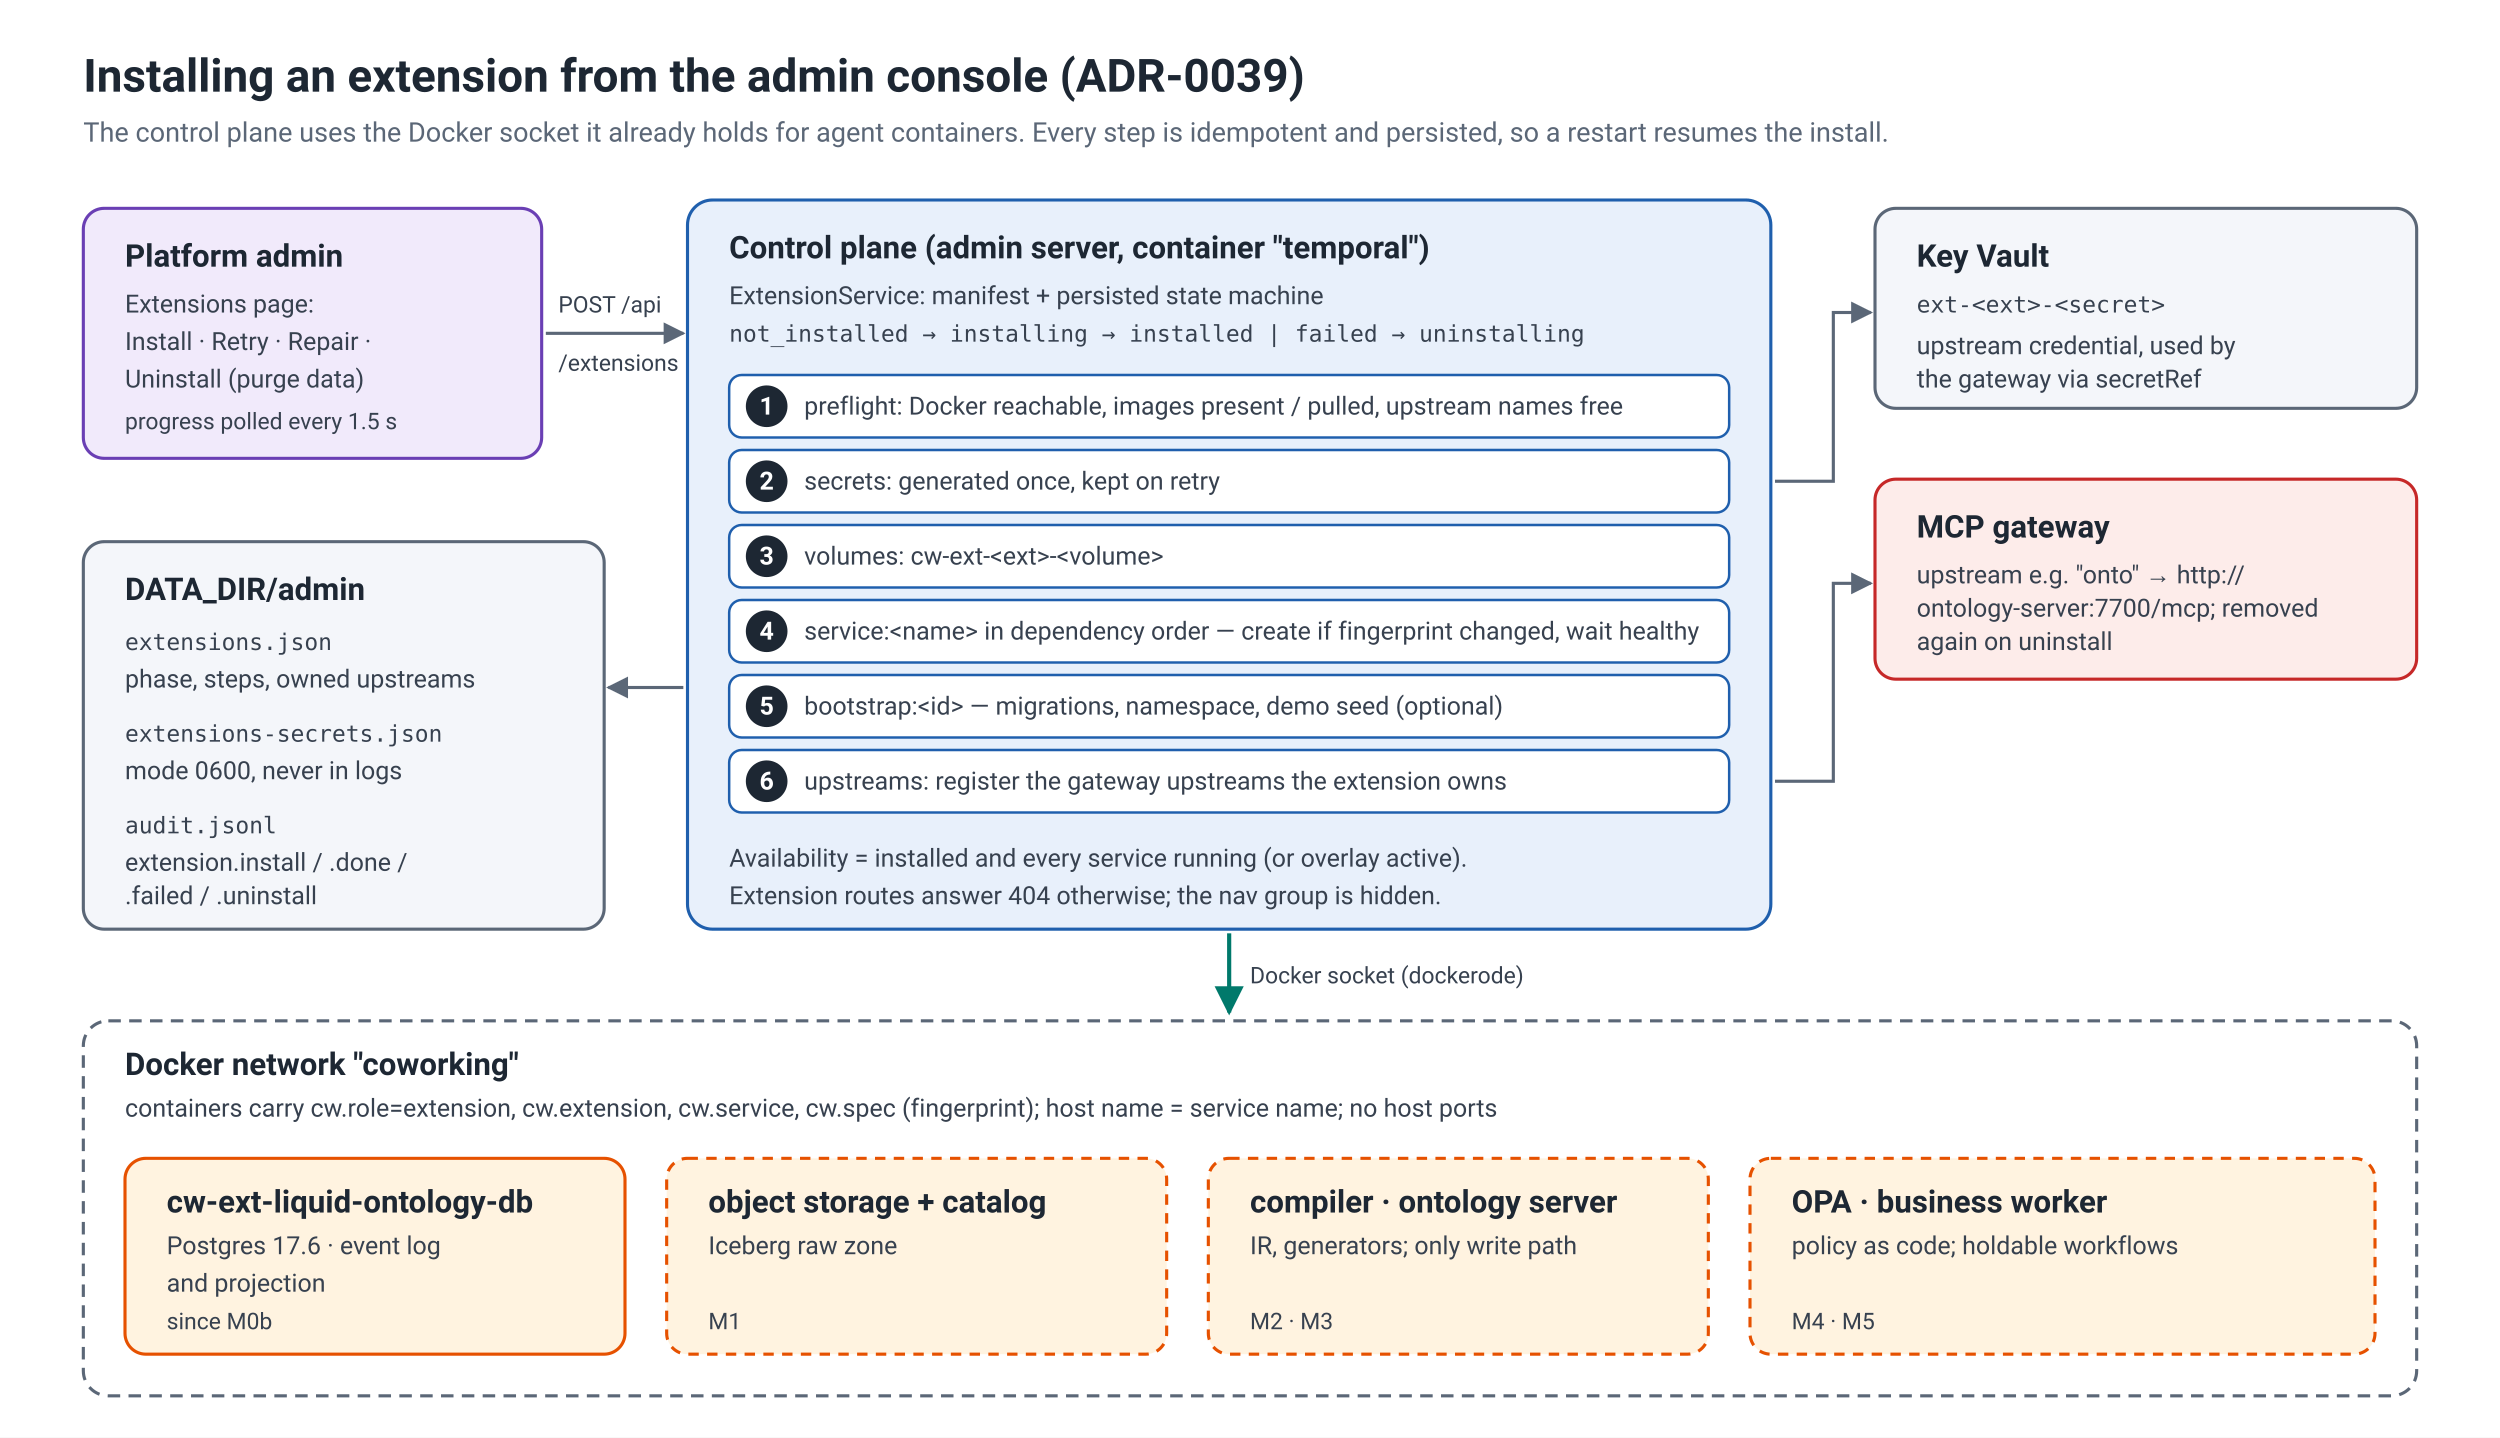
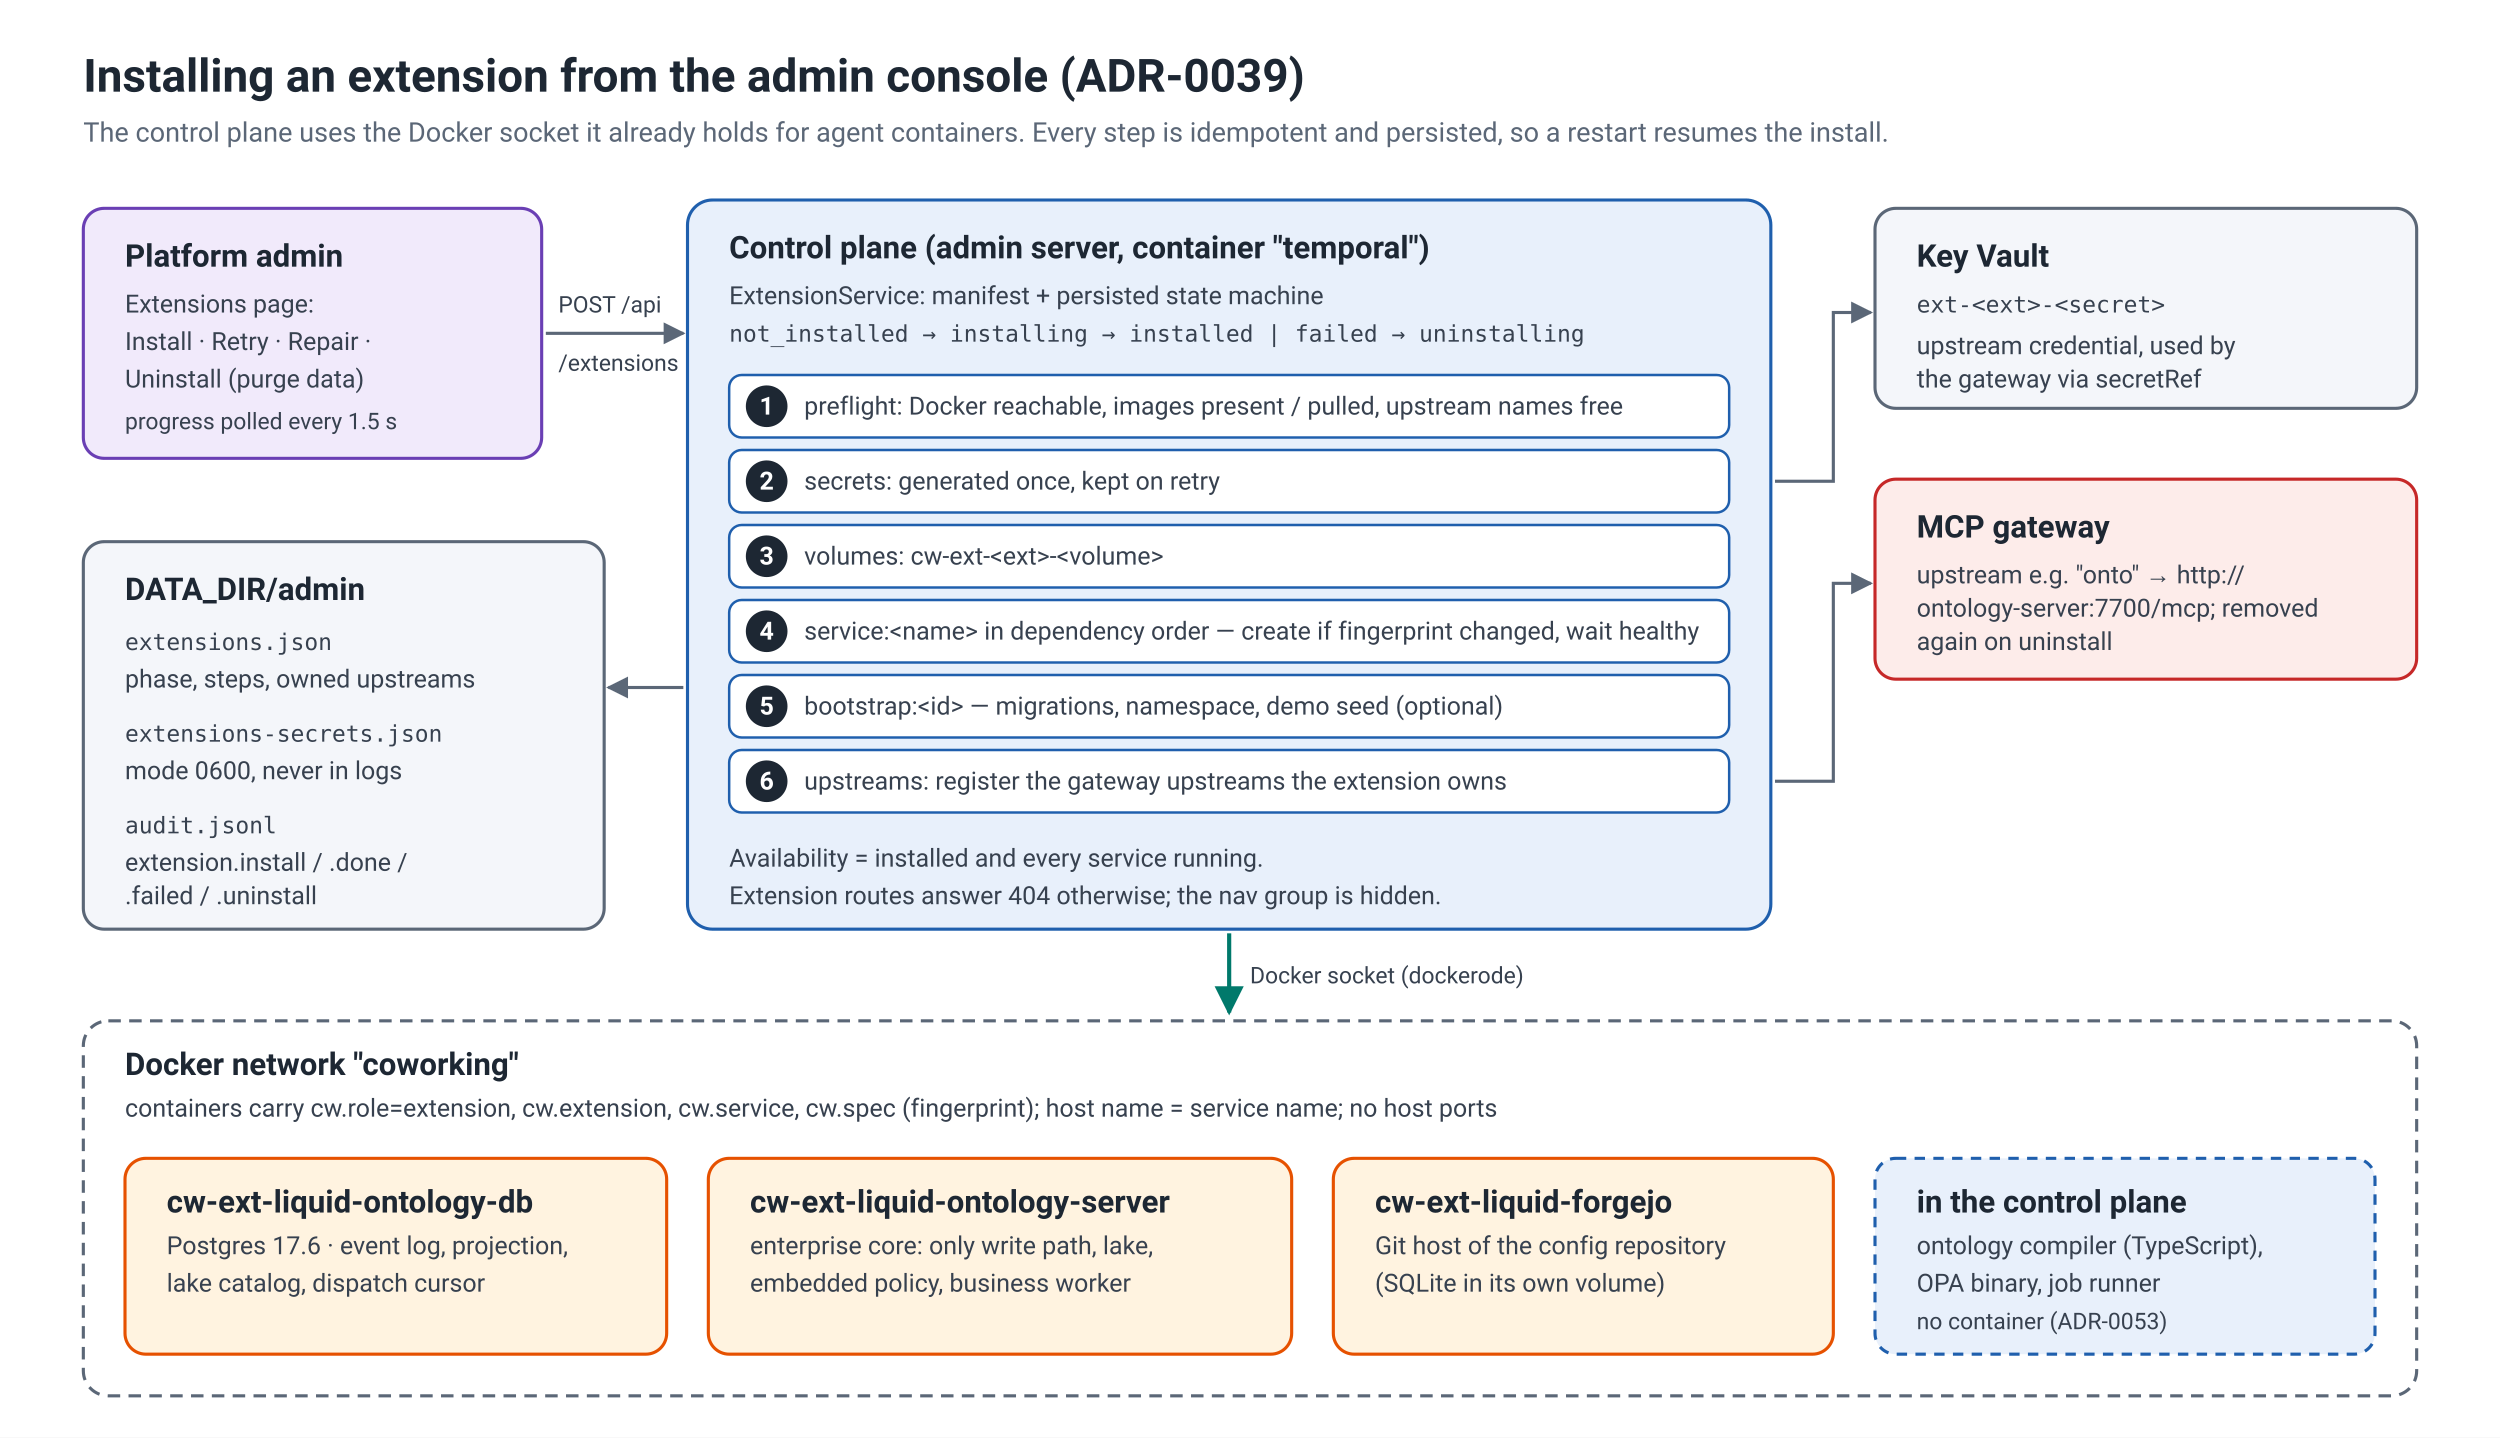
<svg xmlns="http://www.w3.org/2000/svg" width="1200" height="690" viewBox="0 0 1200 690" font-family="Roboto, 'Segoe UI', Arial, sans-serif">
  <style>
    .t { font-size: 22px; font-weight: 600; fill: #1d2733; }
    .st { font-size: 13px; fill: #5b6777; }
    .h { font-size: 15px; font-weight: 600; fill: #1d2733; }
    .d { font-size: 12px; fill: #37414f; }
    .mono { font-size: 11px; fill: #37414f; font-family: Consolas, monospace; }
    .lbl { font-size: 11px; fill: #37414f; }
    .num { font-size: 12px; font-weight: 700; fill: #ffffff; text-anchor: middle; }
    .ln { fill: none; stroke: #5b6777; stroke-width: 1.5; }
    .ln2 { fill: none; stroke: #00796b; stroke-width: 2; }
    .cp { fill: #e8f0fb; stroke: #1f5fad; stroke-width: 1.5; }
    .usr { fill: #f1eafb; stroke: #6a3fb4; stroke-width: 1.5; }
    .gw { fill: #fdecea; stroke: #c62828; stroke-width: 1.5; }
    .sup { fill: #f4f6fa; stroke: #5b6777; stroke-width: 1.5; }
    .ext { fill: #fff3e0; stroke: #e65100; stroke-width: 1.5; }
    .bnd { fill: none; stroke: #5b6777; stroke-width: 1.5; stroke-dasharray: 6 4; }
    .bd { fill: #1d2733; }
    .stp { fill: #ffffff; stroke: #1f5fad; stroke-width: 1.2; }
  </style>
  <defs>
    <marker id="a" viewBox="0 0 10 10" refX="9" refY="5" markerWidth="7" markerHeight="7" orient="auto-start-reverse">
      <path d="M0,0 L10,5 L0,10 z" fill="#5b6777" />
    </marker>
    <marker id="g" viewBox="0 0 10 10" refX="9" refY="5" markerWidth="7" markerHeight="7" orient="auto-start-reverse">
      <path d="M0,0 L10,5 L0,10 z" fill="#00796b" />
    </marker>
  </defs>
  <rect width="1200" height="690" fill="#ffffff" />
  <text x="40" y="44" class="t">Installing an extension from the admin console (ADR-0039)</text>
  <text x="40" y="68" class="st">The control plane uses the Docker socket it already holds for agent containers. Every step is idempotent and persisted, so a restart resumes the install.</text>
  <rect x="40" y="100" width="220" height="120" rx="10" class="usr" />
  <text x="60" y="128" class="h">Platform admin</text>
  <text x="60" y="150" class="d">Extensions page:</text>
  <text x="60" y="168" class="d">Install · Retry · Repair ·</text>
  <text x="60" y="186" class="d">Uninstall (purge data)</text>
  <text x="60" y="206" class="lbl">progress polled every 1.5 s</text>
  <path d="M262,160 L328,160" class="ln" marker-end="url(#a)" />
  <text x="268" y="150" class="lbl">POST /api</text>
  <text x="268" y="178" class="lbl">/extensions</text>
  <rect x="330" y="96" width="520" height="350" rx="12" class="cp" />
  <text x="350" y="124" class="h">Control plane (admin server, container "temporal")</text>
  <text x="350" y="146" class="d">ExtensionService: manifest + persisted state machine</text>
  <text x="350" y="164" class="mono">not_installed → installing → installed | failed → uninstalling</text>
  <g>
    <rect x="350" y="180" width="480" height="30" rx="6" class="stp" />
    <circle cx="368" cy="195" r="10" class="bd" />
    <text x="368" y="199" class="num">1</text>
    <text x="386" y="199" class="d">preflight: Docker reachable, images present / pulled, upstream names free</text>
    <rect x="350" y="216" width="480" height="30" rx="6" class="stp" />
    <circle cx="368" cy="231" r="10" class="bd" />
    <text x="368" y="235" class="num">2</text>
    <text x="386" y="235" class="d">secrets: generated once, kept on retry</text>
    <rect x="350" y="252" width="480" height="30" rx="6" class="stp" />
    <circle cx="368" cy="267" r="10" class="bd" />
    <text x="368" y="271" class="num">3</text>
    <text x="386" y="271" class="d">volumes: cw-ext-&lt;ext&gt;-&lt;volume&gt;</text>
    <rect x="350" y="288" width="480" height="30" rx="6" class="stp" />
    <circle cx="368" cy="303" r="10" class="bd" />
    <text x="368" y="307" class="num">4</text>
    <text x="386" y="307" class="d">service:&lt;name&gt; in dependency order — create if fingerprint changed, wait healthy</text>
    <rect x="350" y="324" width="480" height="30" rx="6" class="stp" />
    <circle cx="368" cy="339" r="10" class="bd" />
    <text x="368" y="343" class="num">5</text>
    <text x="386" y="343" class="d">bootstrap:&lt;id&gt; — migrations, namespace, demo seed (optional)</text>
    <rect x="350" y="360" width="480" height="30" rx="6" class="stp" />
    <circle cx="368" cy="375" r="10" class="bd" />
    <text x="368" y="379" class="num">6</text>
    <text x="386" y="379" class="d">upstreams: register the gateway upstreams the extension owns</text>
  </g>
-   <text x="350" y="416" class="d">Availability = installed and every service running (or overlay active).</text>
+   <text x="350" y="416" class="d">Availability = installed and every service running.</text>
  <text x="350" y="434" class="d">Extension routes answer 404 otherwise; the nav group is hidden.</text>
  <rect x="40" y="260" width="250" height="186" rx="10" class="sup" />
  <text x="60" y="288" class="h">DATA_DIR/admin</text>
  <text x="60" y="312" class="mono">extensions.json</text>
  <text x="60" y="330" class="d">phase, steps, owned upstreams</text>
  <text x="60" y="356" class="mono">extensions-secrets.json</text>
  <text x="60" y="374" class="d">mode 0600, never in logs</text>
  <text x="60" y="400" class="mono">audit.jsonl</text>
  <text x="60" y="418" class="d">extension.install / .done /</text>
  <text x="60" y="434" class="d">.failed / .uninstall</text>
  <path d="M328,330 L292,330" class="ln" marker-end="url(#a)" />
  <rect x="900" y="100" width="260" height="96" rx="10" class="sup" />
  <text x="920" y="128" class="h">Key Vault</text>
  <text x="920" y="150" class="mono">ext-&lt;ext&gt;-&lt;secret&gt;</text>
  <text x="920" y="170" class="d">upstream credential, used by</text>
  <text x="920" y="186" class="d">the gateway via secretRef</text>
  <path d="M852,231 L880,231 L880,150 L898,150" class="ln" marker-end="url(#a)" />
  <rect x="900" y="230" width="260" height="96" rx="10" class="gw" />
  <text x="920" y="258" class="h">MCP gateway</text>
  <text x="920" y="280" class="d">upstream e.g. "onto" → http://</text>
  <text x="920" y="296" class="d">ontology-server:7700/mcp; removed</text>
  <text x="920" y="312" class="d">again on uninstall</text>
  <path d="M852,375 L880,375 L880,280 L898,280" class="ln" marker-end="url(#a)" />
  <path d="M590,448 L590,486" class="ln2" marker-end="url(#g)" />
  <text x="600" y="472" class="lbl">Docker socket (dockerode)</text>
  <rect x="40" y="490" width="1120" height="180" rx="12" class="bnd" />
  <text x="60" y="516" class="h">Docker network "coworking"</text>
  <text x="60" y="536" class="d">containers carry cw.role=extension, cw.extension, cw.service, cw.spec (fingerprint); host name = service name; no host ports</text>
-   <rect x="60" y="556" width="240" height="94" rx="10" class="ext" />
+   <rect x="60" y="556" width="260" height="94" rx="10" class="ext" />
  <text x="80" y="582" class="h">cw-ext-liquid-ontology-db</text>
-   <text x="80" y="602" class="d">Postgres 17.6 · event log</text>
-   <text x="80" y="620" class="d">and projection</text>
-   <text x="80" y="638" class="lbl">since M0b</text>
-   <rect x="320" y="556" width="240" height="94" rx="10" class="ext" stroke-dasharray="5 4" />
-   <text x="340" y="582" class="h">object storage + catalog</text>
-   <text x="340" y="602" class="d">Iceberg raw zone</text>
-   <text x="340" y="638" class="lbl">M1</text>
-   <rect x="580" y="556" width="240" height="94" rx="10" class="ext" stroke-dasharray="5 4" />
-   <text x="600" y="582" class="h">compiler · ontology server</text>
-   <text x="600" y="602" class="d">IR, generators; only write path</text>
-   <text x="600" y="638" class="lbl">M2 · M3</text>
-   <rect x="840" y="556" width="300" height="94" rx="10" class="ext" stroke-dasharray="5 4" />
-   <text x="860" y="582" class="h">OPA · business worker</text>
-   <text x="860" y="602" class="d">policy as code; holdable workflows</text>
-   <text x="860" y="638" class="lbl">M4 · M5</text>
+   <text x="80" y="602" class="d">Postgres 17.6 · event log, projection,</text>
+   <text x="80" y="620" class="d">lake catalog, dispatch cursor</text>
+   <rect x="340" y="556" width="280" height="94" rx="10" class="ext" />
+   <text x="360" y="582" class="h">cw-ext-liquid-ontology-server</text>
+   <text x="360" y="602" class="d">enterprise core: only write path, lake,</text>
+   <text x="360" y="620" class="d">embedded policy, business worker</text>
+   <rect x="640" y="556" width="240" height="94" rx="10" class="ext" />
+   <text x="660" y="582" class="h">cw-ext-liquid-forgejo</text>
+   <text x="660" y="602" class="d">Git host of the config repository</text>
+   <text x="660" y="620" class="d">(SQLite in its own volume)</text>
+   <rect x="900" y="556" width="240" height="94" rx="10" class="cp" stroke-dasharray="5 4" />
+   <text x="920" y="582" class="h">in the control plane</text>
+   <text x="920" y="602" class="d">ontology compiler (TypeScript),</text>
+   <text x="920" y="620" class="d">OPA binary, job runner</text>
+   <text x="920" y="638" class="lbl">no container (ADR-0053)</text>
</svg>
